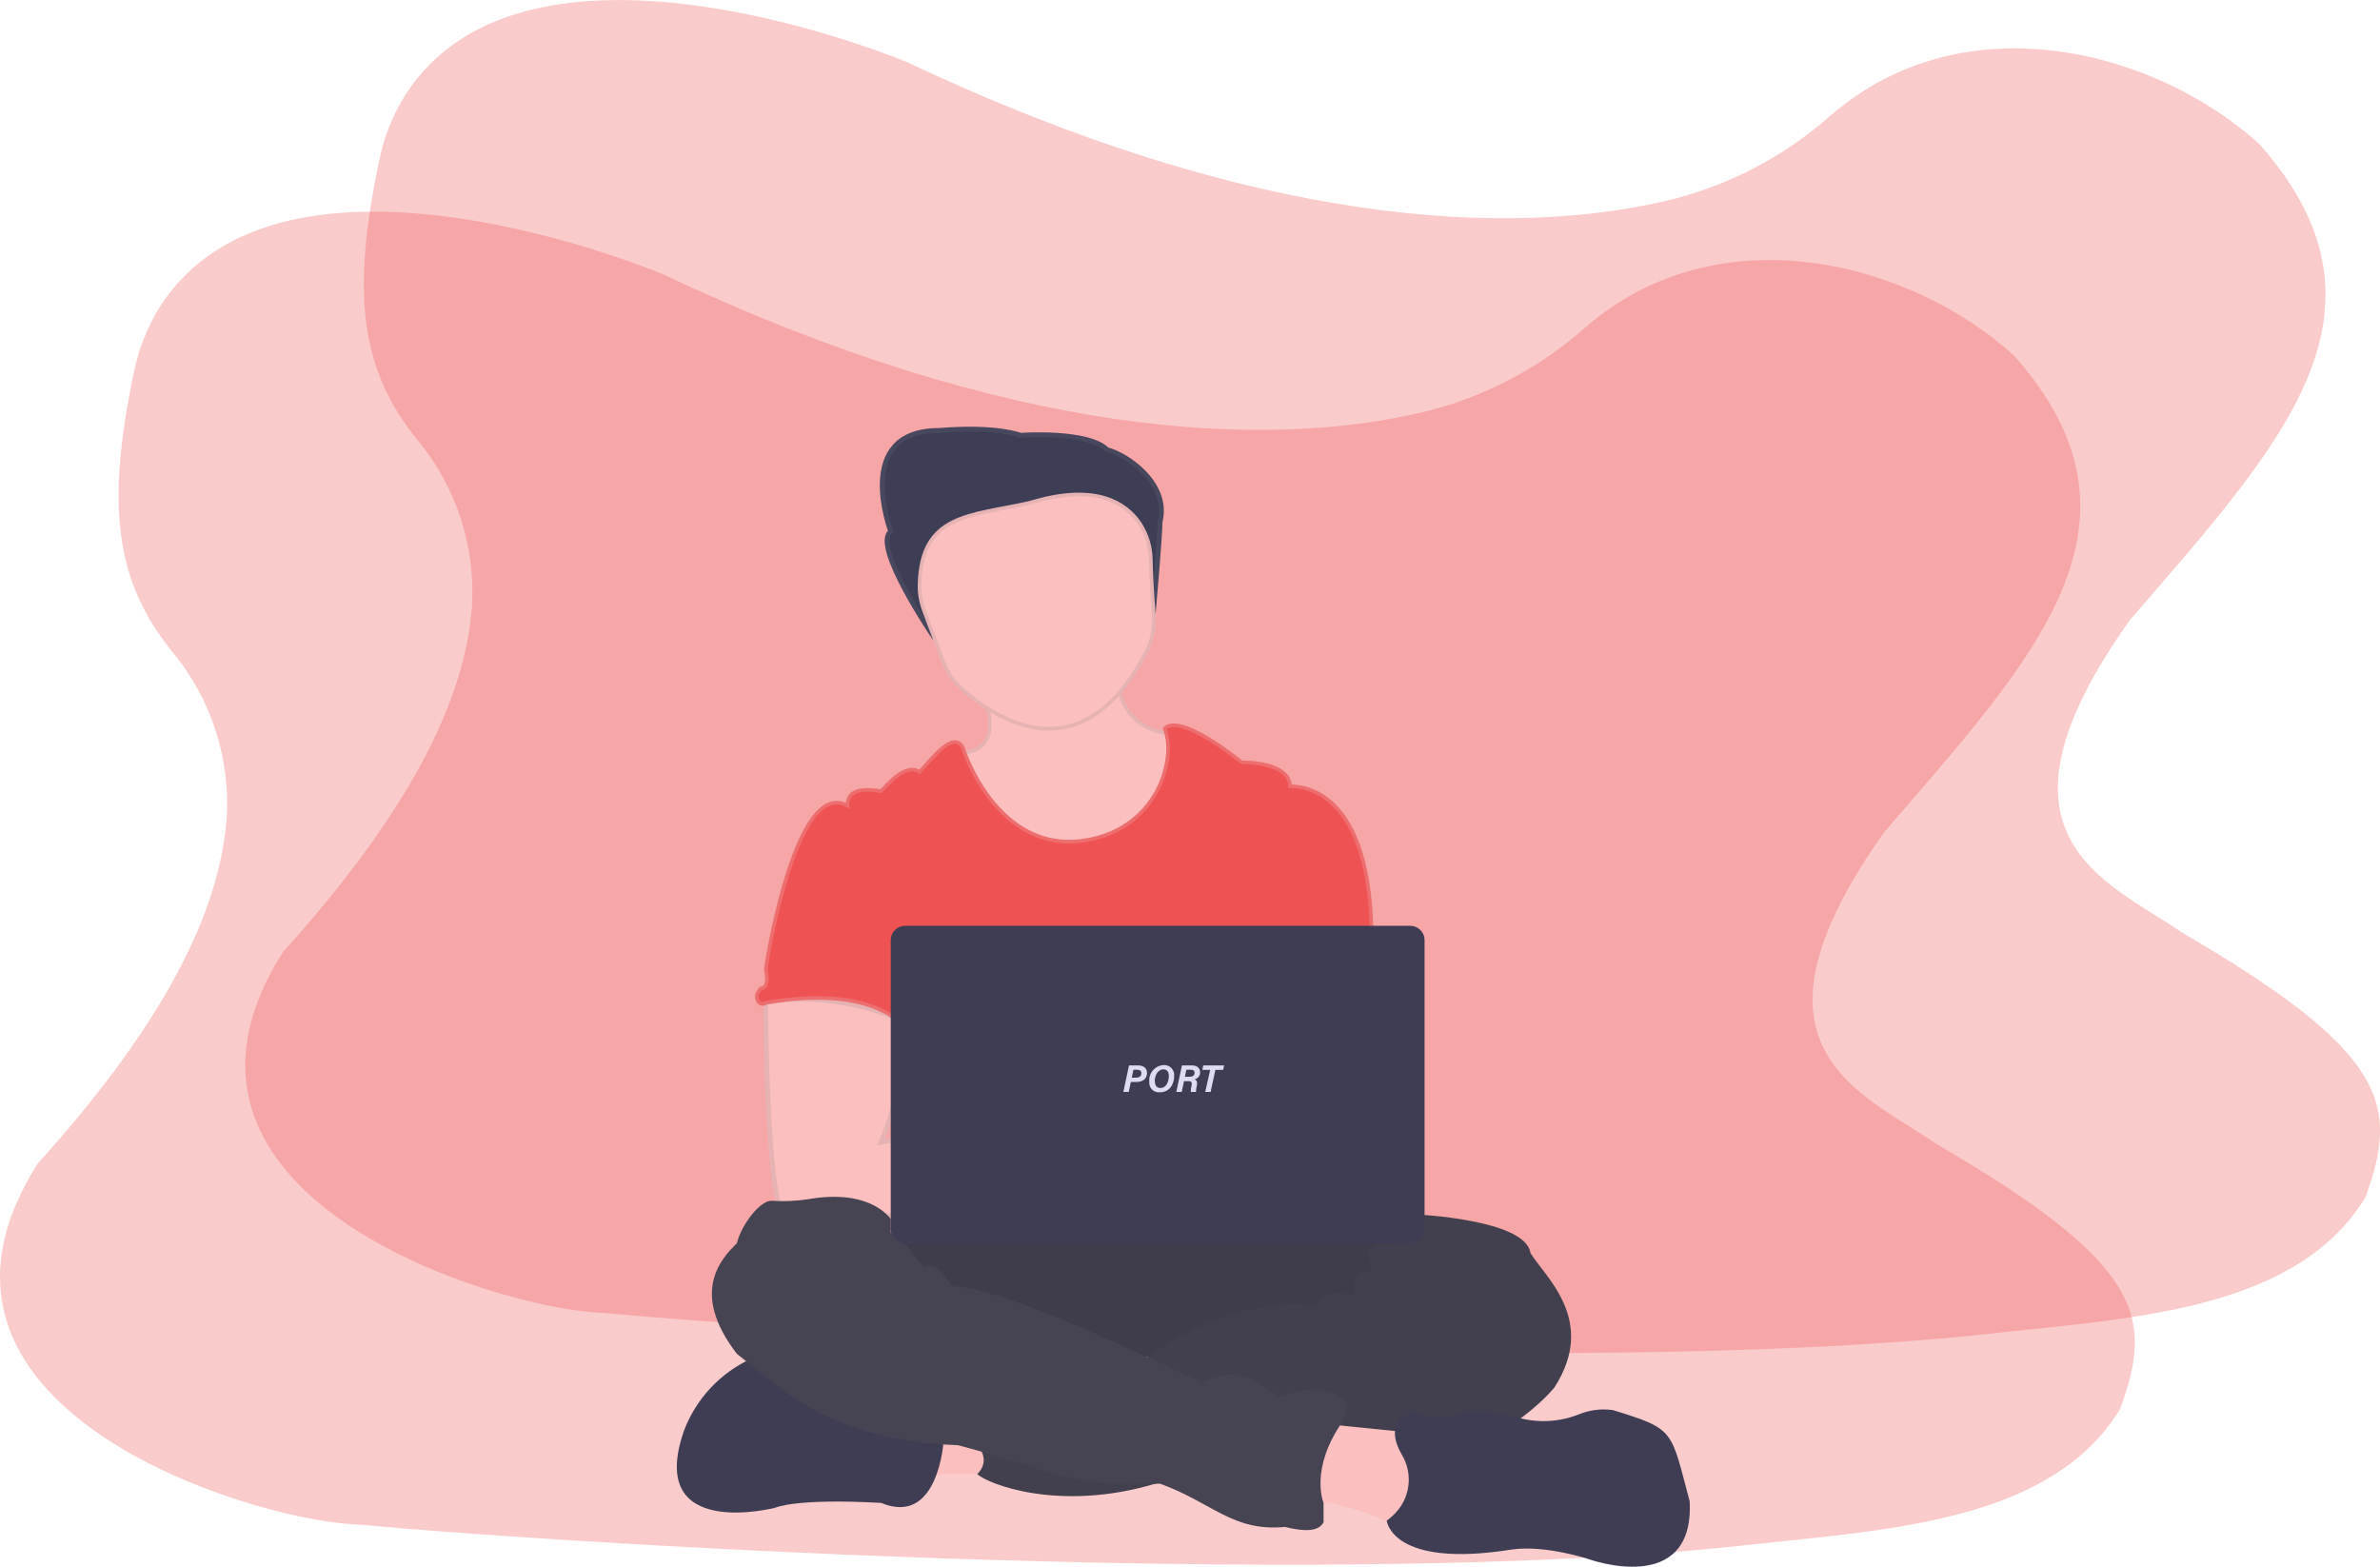
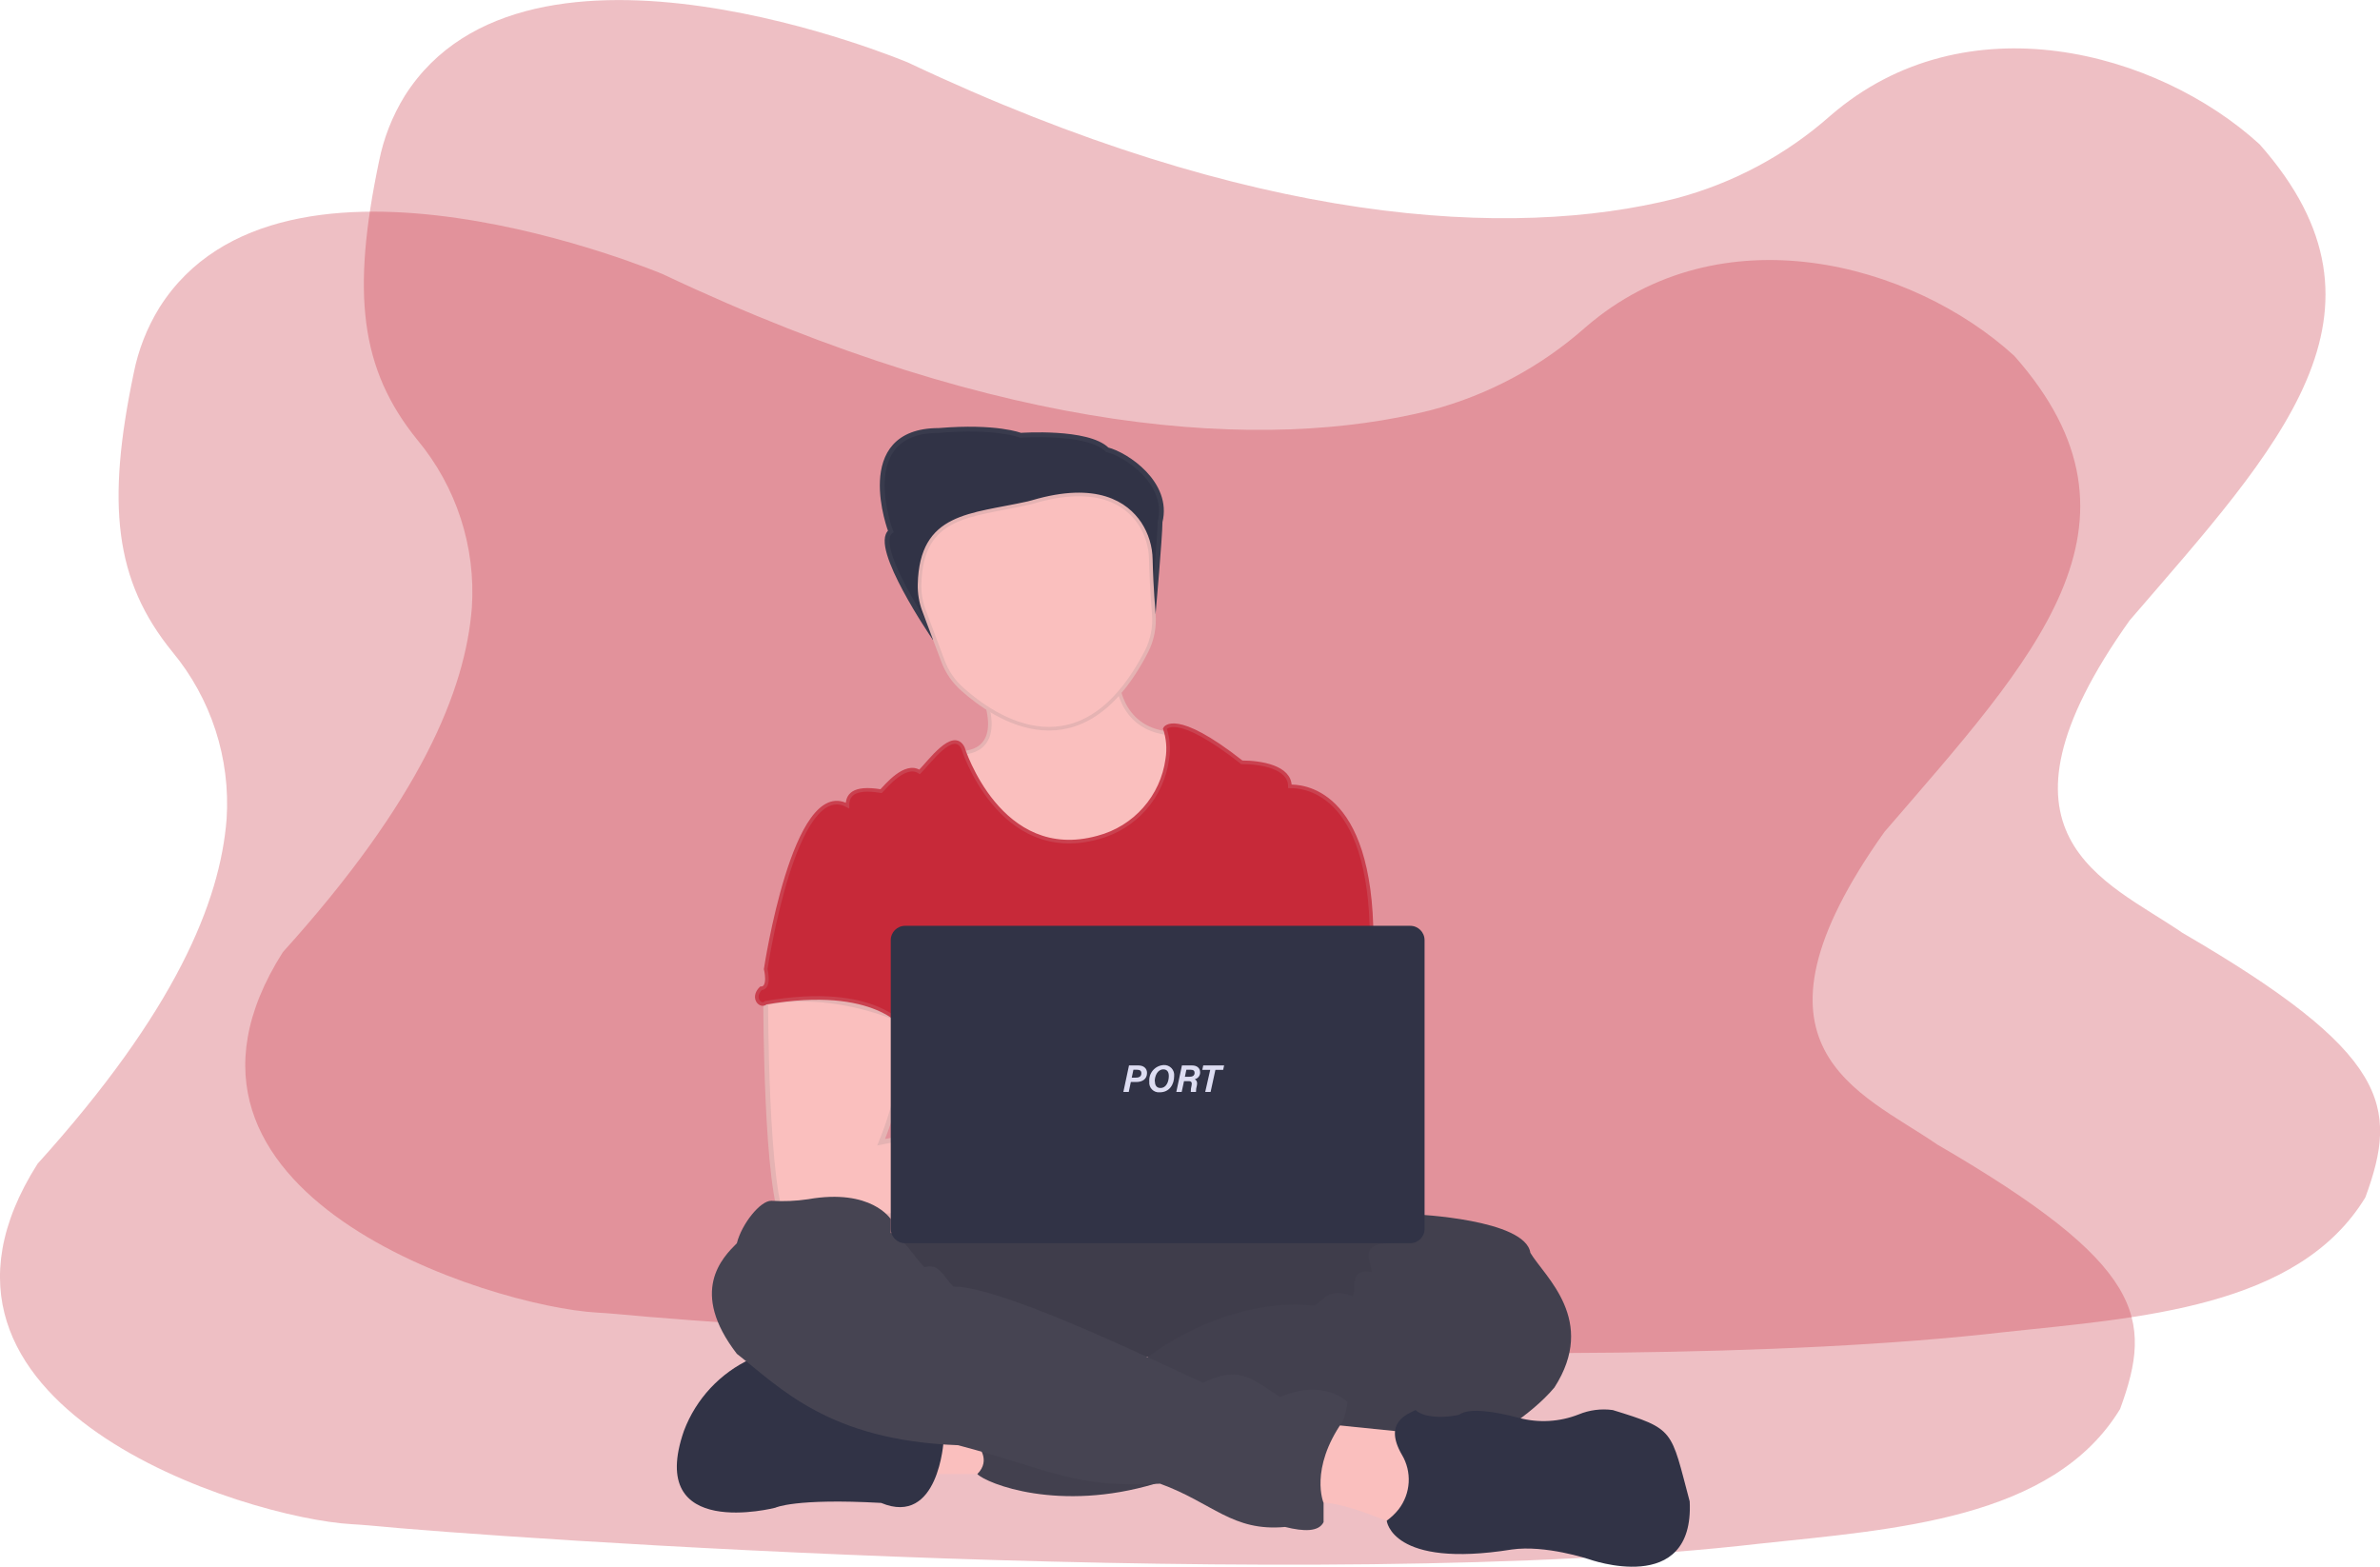
<svg xmlns="http://www.w3.org/2000/svg" viewBox="0 0 494.89 325.78">
  <defs>
-     <style>.cls-1,.cls-9{fill:#ef5252;}.cls-1{opacity:0.3;}.cls-2,.cls-5,.cls-8{fill:#fabfbe;}.cls-3{fill:#3e3d54;}.cls-4{fill:#3f3d4b;}.cls-5,.cls-8{stroke:#e5b3b3;}.cls-10,.cls-5,.cls-8,.cls-9{stroke-miterlimit:10;}.cls-6{fill:#42404e;}.cls-7{fill:#464452;}.cls-8,.cls-9{stroke-width:0.75px;}.cls-9{stroke:#ed6e6e;}.cls-10{fill:#3e3d56;stroke:#47475e;}.cls-11{fill:#ddddf2;}</style>
+     <style>.cls-1,.cls-9{fill:#c72939;}.cls-1{opacity:0.3;}.cls-2,.cls-5,.cls-8{fill:#fabfbe;}.cls-3{fill:#313346;}.cls-4{fill:#3f3d4b;}.cls-5,.cls-8{stroke:#e5b3b3;}.cls-10,.cls-5,.cls-8,.cls-9{stroke-miterlimit:10;}.cls-6{fill:#42404e;}.cls-7{fill:#464452;}.cls-8,.cls-9{stroke-width:0.75px;}.cls-9{stroke:#ca414f;}.cls-10{fill:#313346;stroke:#393B4D;}.cls-11{fill:#ddddf2;}</style>
  </defs>
  <g id="Camada_2" data-name="Camada 2">
    <g id="fundo">
      <path class="cls-1" d="M137.81,57s-79.1-33.4-104.64,6.92a41.17,41.17,0,0,0-5.36,13.64c-5.72,27.31-4,43.17,8,57.94A49.41,49.41,0,0,1,47.12,170.3c-1.34,17.25-10.68,40-39.31,71.69-32.08,50.55,43.59,73.7,65.28,74.94,1.26.08,2.5.15,3.75.27,25.94,2.57,196.91,14.45,289,3.79,28-3,61-5,75-28,7-19,5-30-38-55-16-11-43-20-11-65,31-36,58-64,27-99-21.2-19.36-61.1-30.22-89.14-5.95a78.93,78.93,0,0,1-32.23,17.27C263.23,93.92,209.41,90.86,137.81,57Z" />
      <path class="cls-1" d="M188.81,13s-79.1-33.4-104.64,6.92a41.17,41.17,0,0,0-5.36,13.64c-5.72,27.31-4,43.17,8,57.94A49.41,49.41,0,0,1,98.12,126.3c-1.34,17.25-10.68,40-39.31,71.69-32.08,50.55,43.59,73.7,65.28,74.94,1.26.08,2.5.15,3.75.27,25.94,2.57,196.91,14.45,289,3.79,28-3,61-5,75-28,7-19,5-30-38-55-16-11-43-20-11-65,31-36,58-64,27-99C448.61,10.63,408.71-.23,380.67,24a78.93,78.93,0,0,1-32.23,17.27C314.23,49.92,260.41,46.86,188.81,13Z" />
    </g>
    <g id="Sapatos">
      <polygon class="cls-2" points="194.22 306.51 204.22 306.51 205.22 301.51 195.22 299.51 194.22 306.51" />
      <path class="cls-2" d="M278.22,295.51a34.83,34.83,0,0,0,14,1c0,2,4,8,4,8l-5,13s-13-6-18-5C272.22,309.51,278.22,295.51,278.22,295.51Z" />
      <path class="cls-3" d="M196.22,299.51s-1,18-13,13c-18-1-22,1-22,1s-27,7-19-16a27,27,0,0,1,14-15S169.22,296.51,196.22,299.51Z" />
      <polygon class="cls-4" points="179.22 256.51 295.22 254.51 296.22 285.51 177.22 278.51 179.22 256.51" />
    </g>
    <g id="Braço">
      <path class="cls-5" d="M159.22,208.51s0,40,4,46c2,0,25-2,25-2v-16l-5,1a66.76,66.76,0,0,0,5-25S174.22,205.51,159.22,208.51Z" />
    </g>
    <g id="Pernas">
      <path class="cls-6" d="M203.22,300.51s3,3,0,6c2,2,17,8,37,2C242.22,305.51,203.22,300.51,203.22,300.51Z" />
      <path class="cls-6" d="M238.22,282.51s16-13,35-11c2-1,3-4,8-2,1-1-1-6,4-5,0-2-3-6,4-6s5-6,5-6,23,1,24,8c3,5,14,14,5,28-5,6-14,11-14,11l-69-7Z" />
      <path class="cls-3" d="M315.81,294.82c-4.73-1.25-10.31-2.23-12.46-.62-5,1-8,0-9-1-1.77.89-6.71,2.57-2.87,9.25a10.09,10.09,0,0,1-.67,11.41,12.38,12.38,0,0,1-2.46,2.34s1,10,26,6c7-1,16,2,16,2s22,8,21-12c-4-15-3-15-16-19a13.71,13.71,0,0,0-7.06.9A19.91,19.91,0,0,1,315.81,294.82Z" />
      <path class="cls-7" d="M185.22,253.51s-4-6.46-17.18-4.15a36.12,36.12,0,0,1-7.64.33c-2.29-.07-6.18,4.82-7.18,8.82-3,3-10,10,0,23,9,7,19,18,46,19,19,5,24,9,42,8,11,4,15,10,26,9,4,1,7,1,8-1v-4s-3-7,4-17a15.77,15.77,0,0,0,1-4s-5-5-14-1c-5-3-8-7-16-3-5-2-41-20-52-20-2-2-3-5-6-4-2-2-5-7-7-7Z" />
    </g>
    <g id="Pescoço">
      <path class="cls-8" d="M199.22,156.51s9,1,6-10c1-1,27-6,27-6s0,11,11,12c1,3-1,18-1,18l-26,8-16-8Z" />
    </g>
    <g id="Rosto">
      <g id="Camisa">
        <path class="cls-9" d="M200.22,155.51s7.59,24.29,28.07,18.64a19.56,19.56,0,0,0,14.44-16.35,13.27,13.27,0,0,0-.51-6.29s2-4,16,7c4,0,10,1,10,5,2,0,17,0,17,32h-97v18.26s-6-9.26-29-5.26c-1,1-3-1-1-3,2,0,1-4,1-4s6-40,17-34c0-2,1-4,7-3,1-1,5-6,8-4C193.22,158.51,198.22,151.51,200.22,155.51Z" />
      </g>
      <path class="cls-10" d="M194.22,132.51s-13-19-9-22c0,0-8-21,10-21,12-1,17,1,17,1s14-1,18,3c4,1,13,7,11,15,0,3-1.39,18.66-1.39,18.66Z" />
      <path class="cls-8" d="M192.1,126.87l4,10.65a14.61,14.61,0,0,0,4,5.79c6.87,6.14,24.84,18.25,38.29-7.84a14.43,14.43,0,0,0,1.52-7.86c-.41-5.08-.56-9.06-.61-11.24a14.07,14.07,0,0,0-2.3-7.53c-2.79-4.14-8.93-8.39-22.26-4.47l-.95.25c-12,2.69-22.21,2.19-22.58,16.87A14.56,14.56,0,0,0,192.1,126.87Z" />
    </g>
    <g id="Camada_9" data-name="Camada 9">
      <rect class="cls-3" x="185.22" y="192.51" width="111" height="66" rx="2.98" />
      <path class="cls-11" d="M234.76,221.54h1.93c1.15,0,1.82.64,1.82,1.56,0,1.27-.95,1.89-2.26,1.89h-1.11l-.43,2.06h-1.12Zm.57,2.54h.85c.75,0,1.15-.28,1.15-.91,0-.48-.28-.73-.87-.73h-.78Z" />
      <path class="cls-11" d="M244.15,223.75c0,1.7-.94,3.38-3,3.38a2,2,0,0,1-2.17-2.22,3.18,3.18,0,0,1,3-3.45A2.07,2.07,0,0,1,244.15,223.75Zm-4,1.12c0,.83.38,1.36,1.15,1.36,1.24,0,1.74-1.34,1.74-2.49,0-.81-.33-1.38-1.13-1.38C240.7,222.36,240.11,223.7,240.11,224.87Z" />
      <path class="cls-11" d="M246.2,224.81l-.48,2.24H244.6l1.17-5.51h2.1c1,0,1.68.53,1.68,1.44a1.43,1.43,0,0,1-1.13,1.44c.22.11.65.38.45,1.31a4.86,4.86,0,0,0-.18,1.32h-1.08a4.77,4.77,0,0,1,.16-1.32c.13-.6,0-.92-.58-.92Zm.18-.91h.93c.64,0,1.09-.22,1.09-.81,0-.42-.23-.65-.8-.65h-.91Z" />
      <path class="cls-11" d="M251.65,222.46H250l.2-.92h4.34l-.2.92h-1.61l-1,4.59h-1.12Z" />
    </g>
  </g>
</svg>
